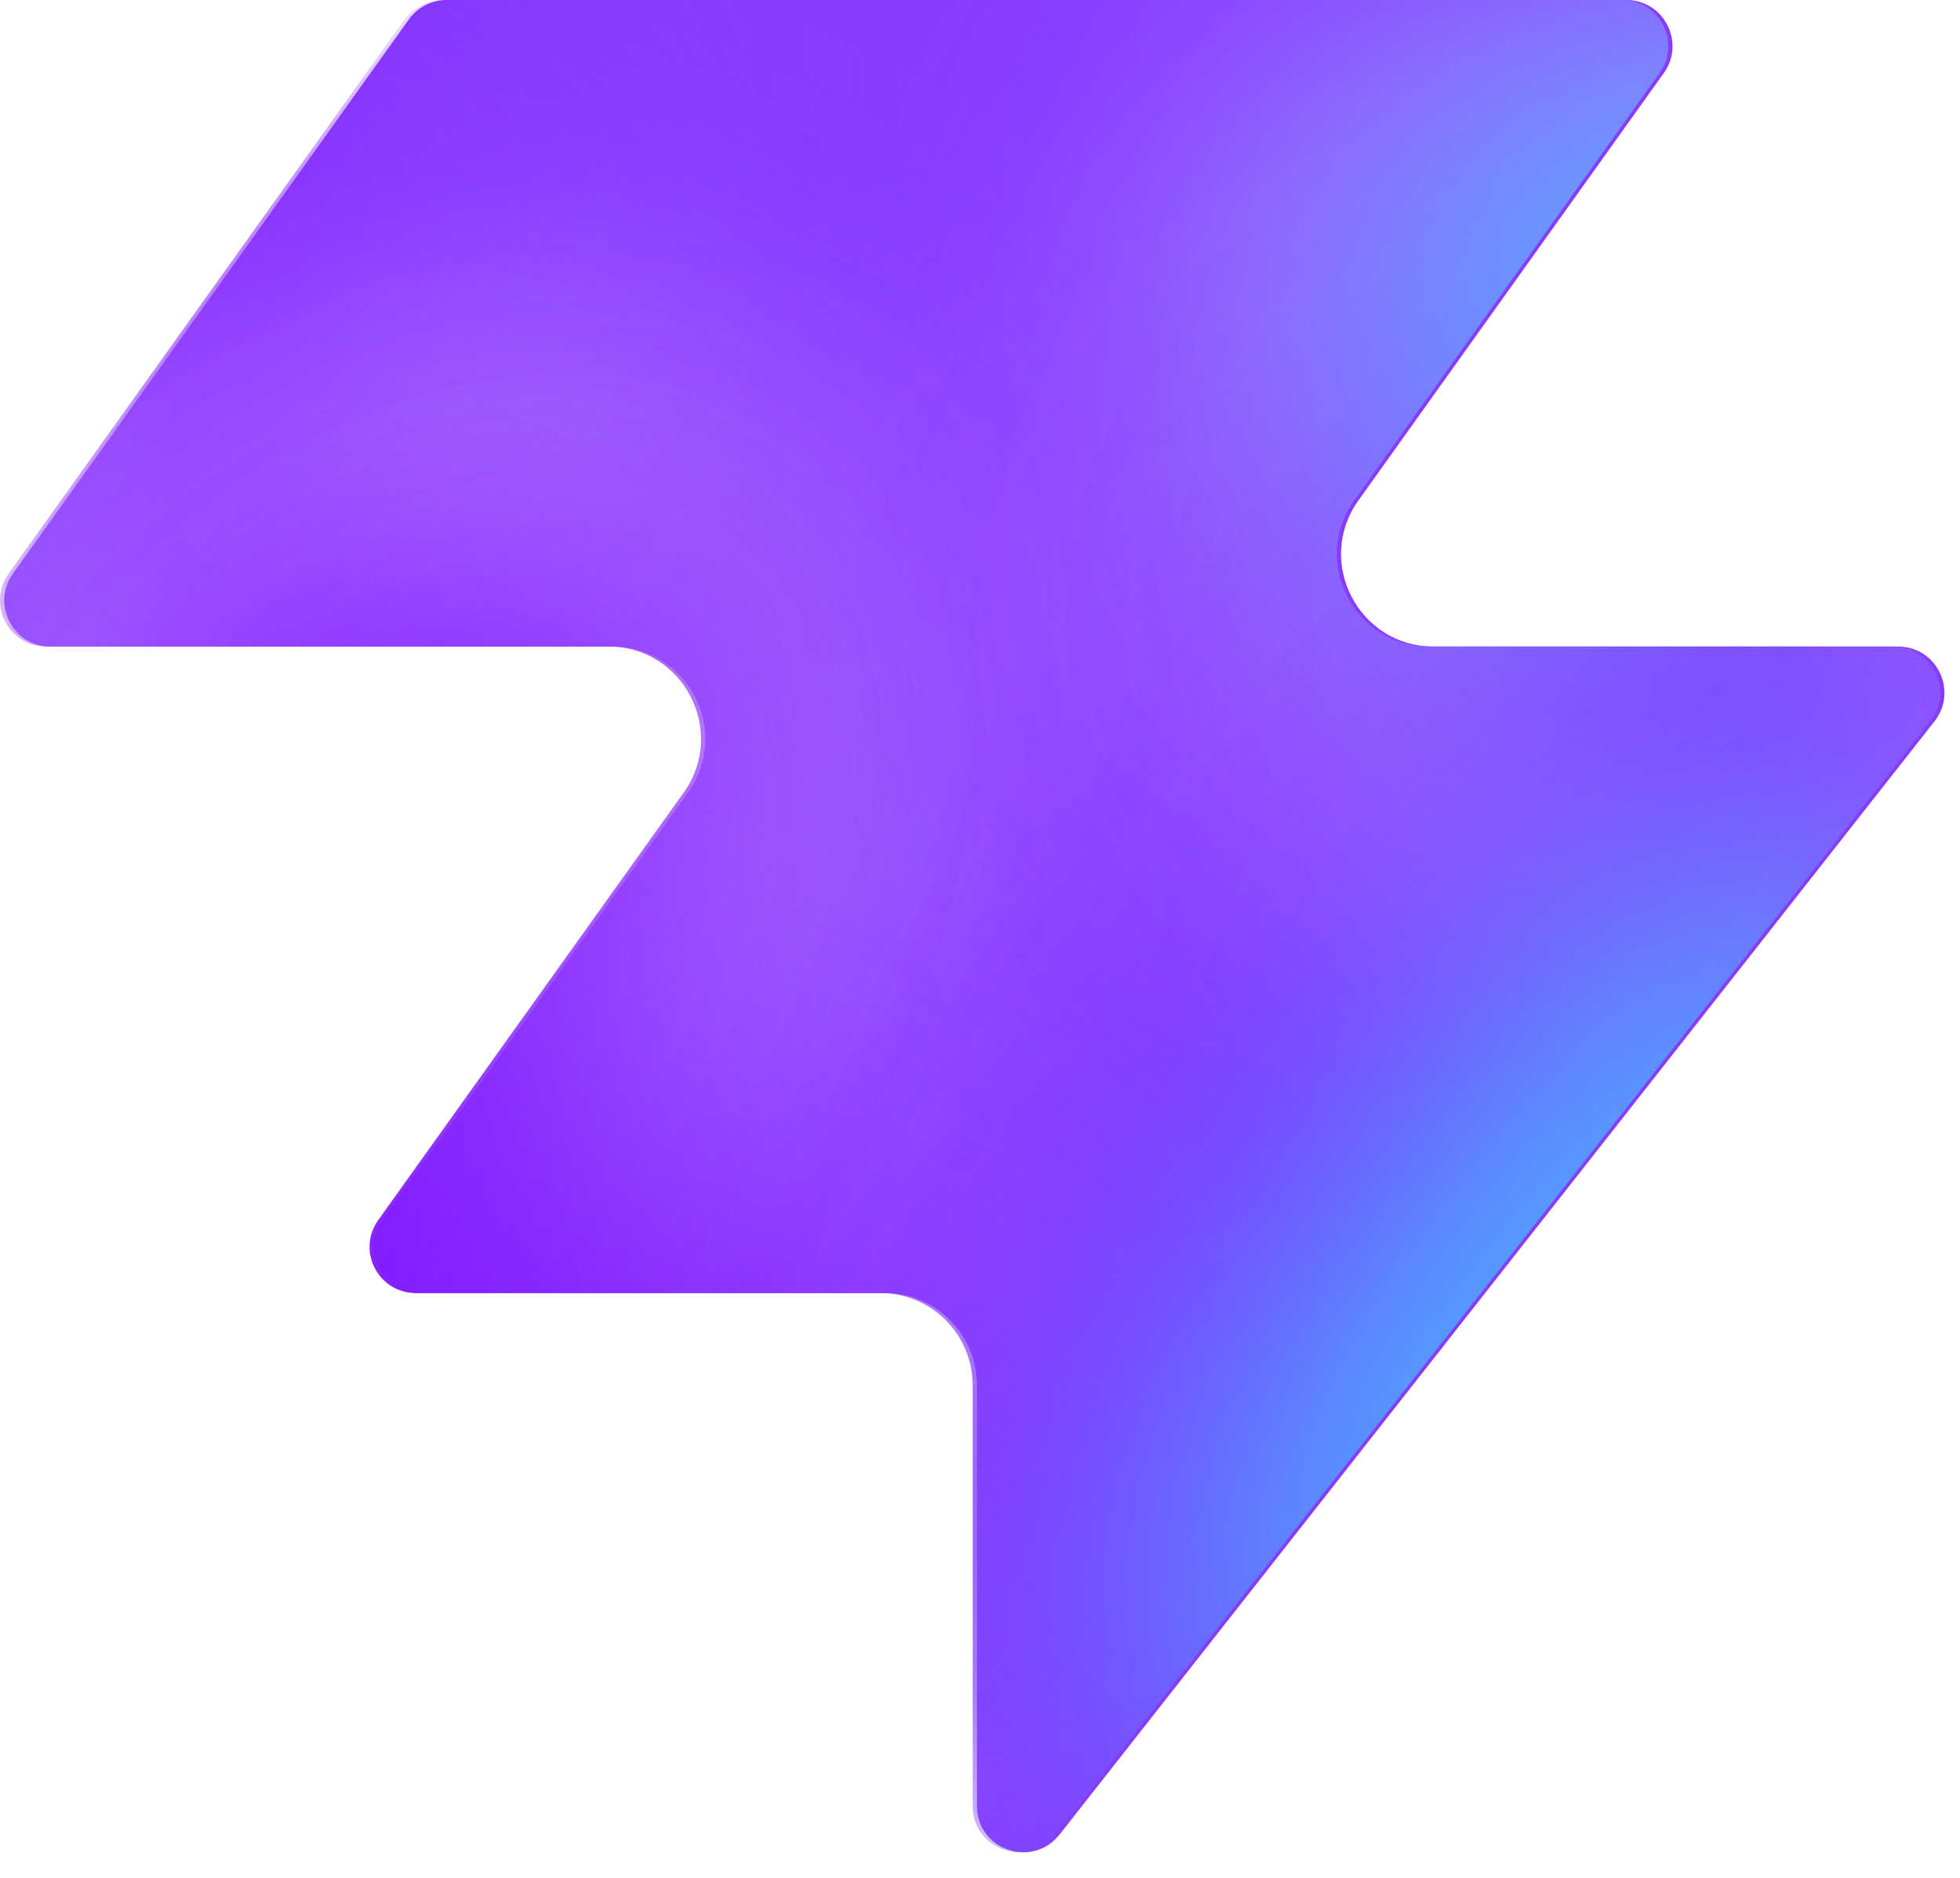
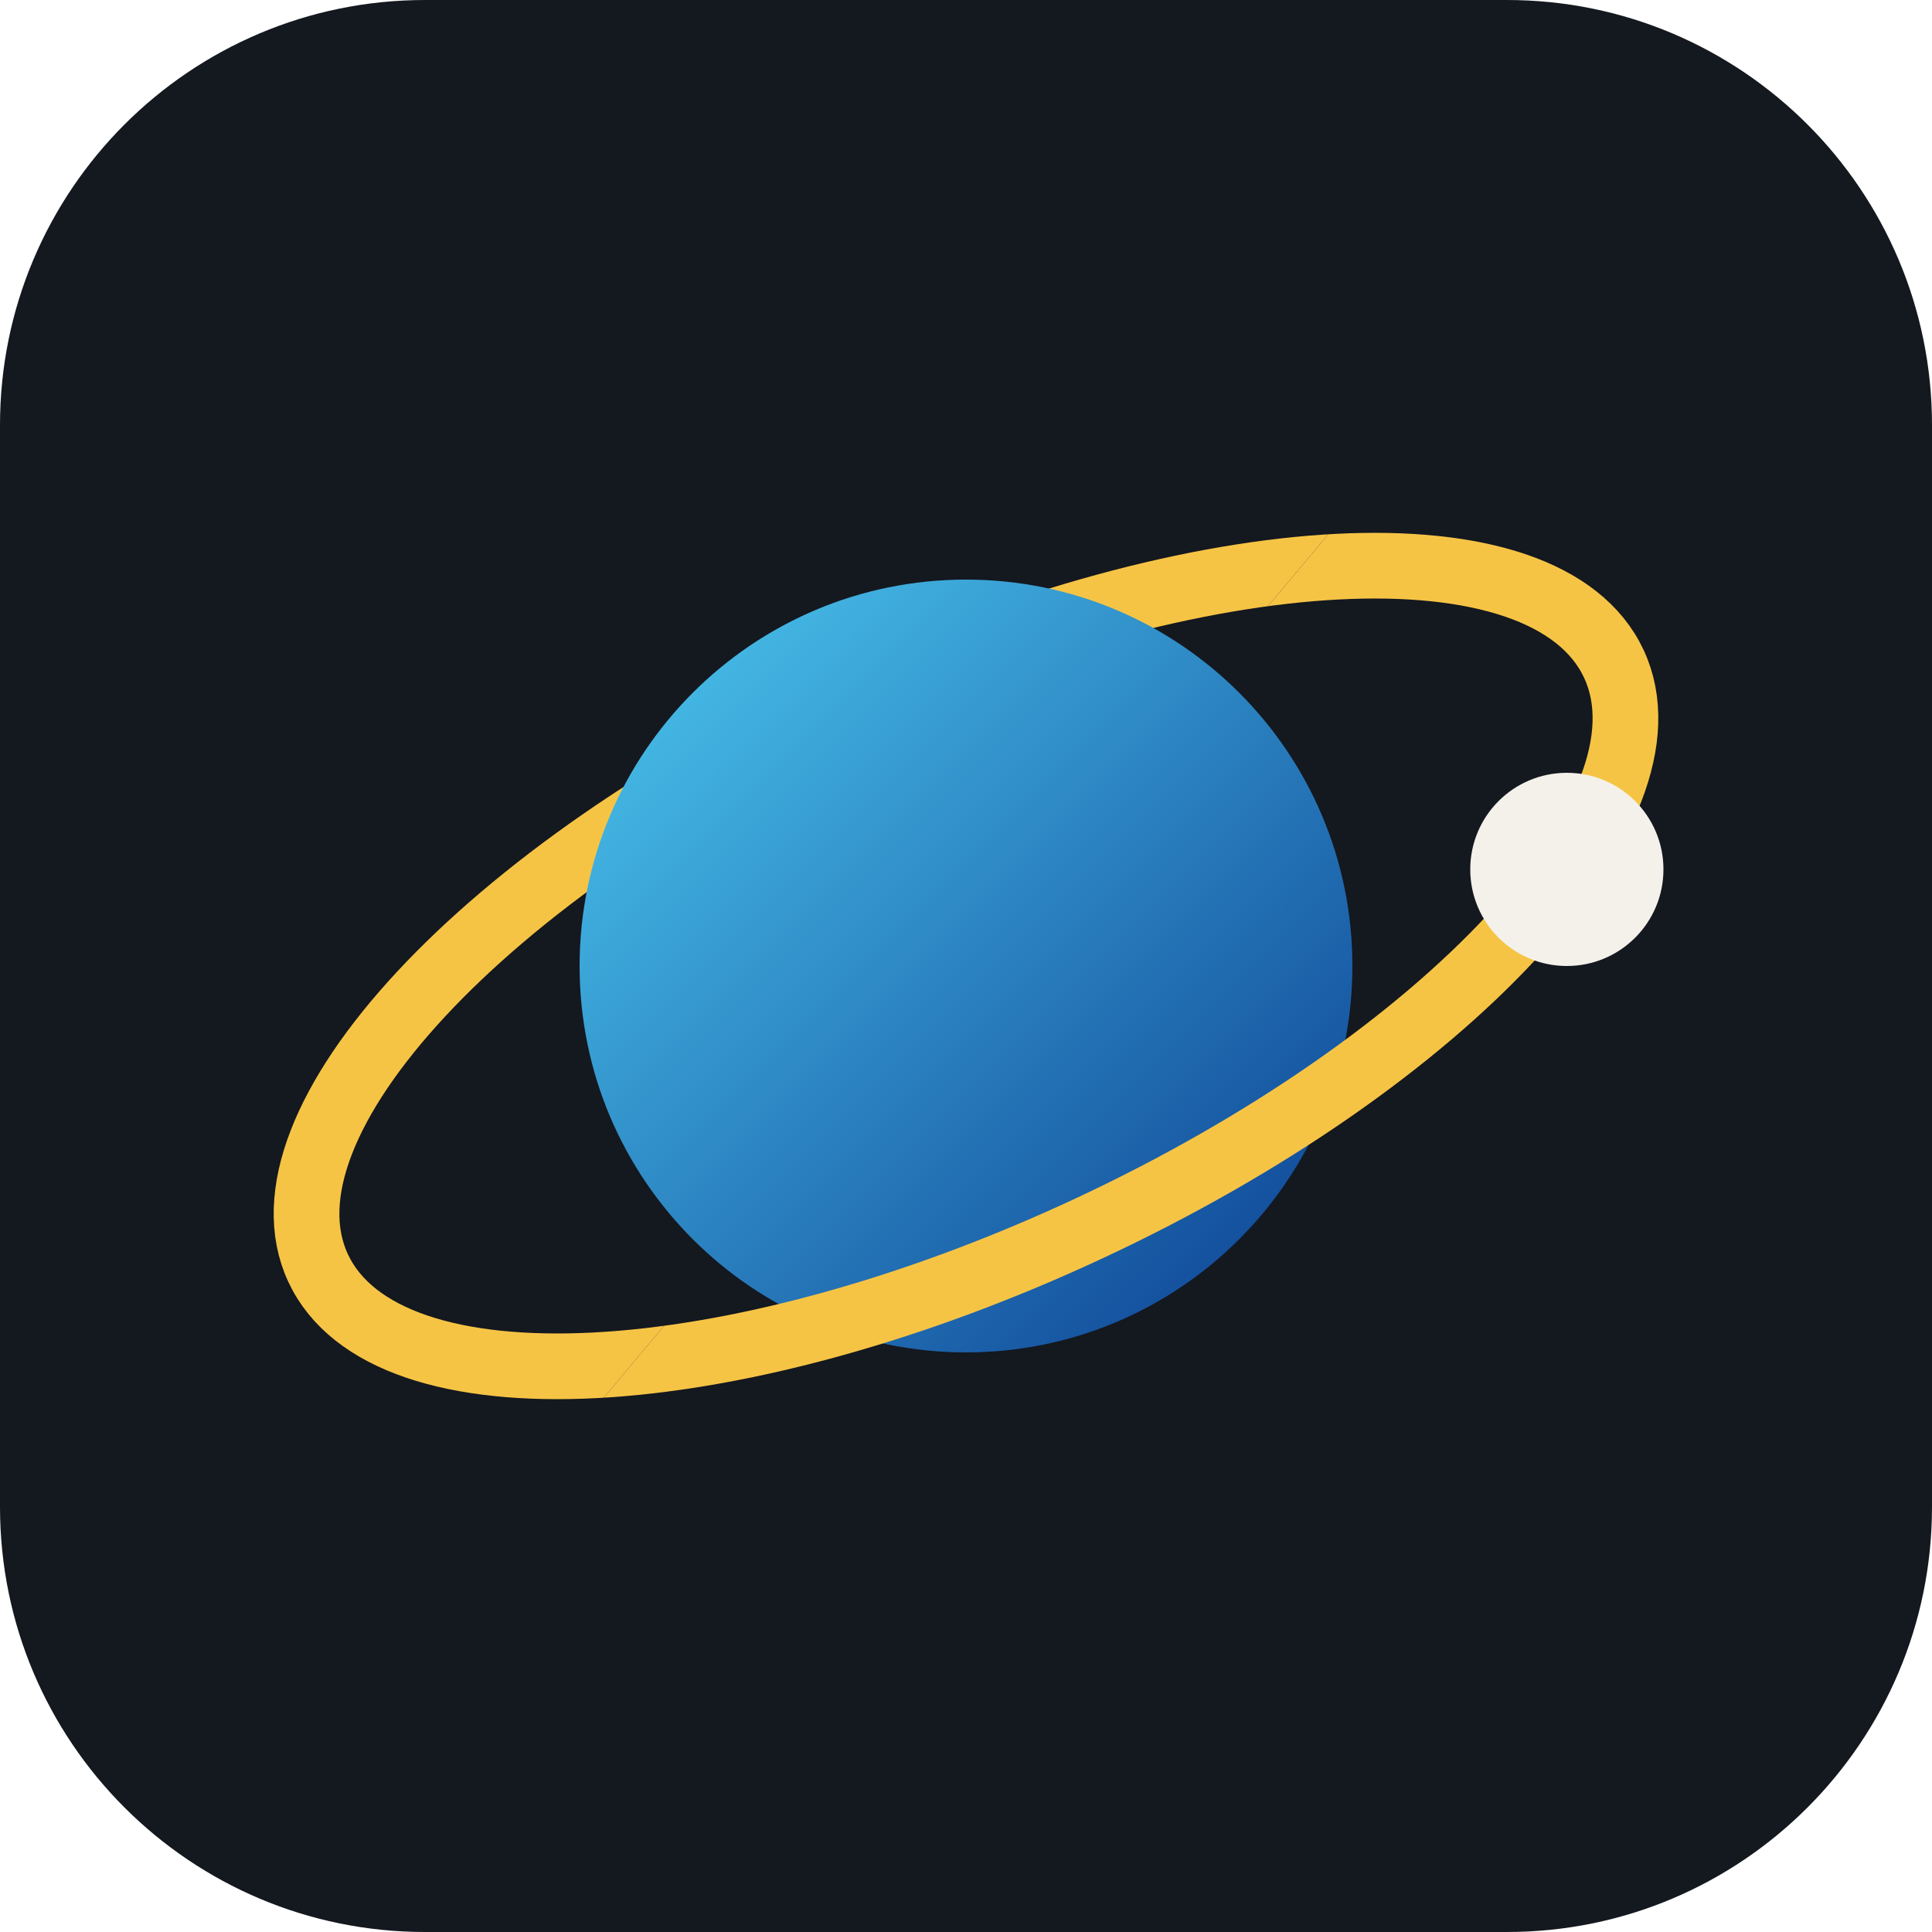
- <svg xmlns="http://www.w3.org/2000/svg" width="48" height="46" fill="none" viewBox="0 0 48 46">
-   <path fill="#863bff" d="M25.946 44.938c-.664.845-2.021.375-2.021-.698V33.937a2.26 2.26 0 0 0-2.262-2.262H10.287c-.92 0-1.456-1.04-.92-1.788l7.48-10.471c1.07-1.497 0-3.578-1.842-3.578H1.237c-.92 0-1.456-1.04-.92-1.788L10.013.474c.214-.297.556-.474.92-.474h28.894c.92 0 1.456 1.04.92 1.788l-7.48 10.471c-1.07 1.498 0 3.579 1.842 3.579h11.377c.943 0 1.473 1.088.89 1.83L25.947 44.94z" style="fill:#863bff;fill:color(display-p3 .525 .23 1);fill-opacity:1" />
-   <mask id="a" width="48" height="46" x="0" y="0" maskUnits="userSpaceOnUse" style="mask-type:alpha">
-     <path fill="#000" d="M25.842 44.938c-.664.844-2.021.375-2.021-.698V33.937a2.26 2.26 0 0 0-2.262-2.262H10.183c-.92 0-1.456-1.04-.92-1.788l7.48-10.471c1.07-1.498 0-3.579-1.842-3.579H1.133c-.92 0-1.456-1.04-.92-1.787L9.91.473c.214-.297.556-.474.92-.474h28.894c.92 0 1.456 1.04.92 1.788l-7.48 10.471c-1.07 1.498 0 3.578 1.842 3.578h11.377c.943 0 1.473 1.088.89 1.832L25.843 44.94z" style="fill:#000;fill-opacity:1" />
-   </mask>
-   <g mask="url(#a)">
-     <g filter="url(#b)">
-       <ellipse cx="5.508" cy="14.704" fill="#ede6ff" rx="5.508" ry="14.704" style="fill:#ede6ff;fill:color(display-p3 .927 .903 1);fill-opacity:1" transform="matrix(.00324 1 1 -.00324 -4.47 31.516)" />
-     </g>
-     <g filter="url(#c)">
-       <ellipse cx="10.399" cy="29.851" fill="#ede6ff" rx="10.399" ry="29.851" style="fill:#ede6ff;fill:color(display-p3 .927 .903 1);fill-opacity:1" transform="matrix(.00324 1 1 -.00324 -39.328 7.883)" />
-     </g>
-     <g filter="url(#d)">
-       <ellipse cx="5.508" cy="30.487" fill="#7e14ff" rx="5.508" ry="30.487" style="fill:#7e14ff;fill:color(display-p3 .492 .077 1);fill-opacity:1" transform="rotate(89.814 -25.913 -14.639)scale(1 -1)" />
-     </g>
-     <g filter="url(#e)">
-       <ellipse cx="5.508" cy="30.599" fill="#7e14ff" rx="5.508" ry="30.599" style="fill:#7e14ff;fill:color(display-p3 .492 .077 1);fill-opacity:1" transform="rotate(89.814 -32.644 -3.334)scale(1 -1)" />
-     </g>
-     <g filter="url(#f)">
-       <ellipse cx="5.508" cy="30.599" fill="#7e14ff" rx="5.508" ry="30.599" style="fill:#7e14ff;fill:color(display-p3 .492 .077 1);fill-opacity:1" transform="matrix(.00324 1 1 -.00324 -34.34 30.47)" />
-     </g>
-     <g filter="url(#g)">
-       <ellipse cx="14.072" cy="22.078" fill="#ede6ff" rx="14.072" ry="22.078" style="fill:#ede6ff;fill:color(display-p3 .927 .903 1);fill-opacity:1" transform="rotate(93.35 24.506 48.493)scale(-1 1)" />
-     </g>
-     <g filter="url(#h)">
-       <ellipse cx="3.47" cy="21.501" fill="#7e14ff" rx="3.47" ry="21.501" style="fill:#7e14ff;fill:color(display-p3 .492 .077 1);fill-opacity:1" transform="rotate(89.009 28.708 47.59)scale(-1 1)" />
-     </g>
-     <g filter="url(#i)">
-       <ellipse cx="3.47" cy="21.501" fill="#7e14ff" rx="3.47" ry="21.501" style="fill:#7e14ff;fill:color(display-p3 .492 .077 1);fill-opacity:1" transform="rotate(89.009 28.708 47.59)scale(-1 1)" />
-     </g>
-     <g filter="url(#j)">
-       <ellipse cx=".387" cy="8.972" fill="#7e14ff" rx="4.407" ry="29.108" style="fill:#7e14ff;fill:color(display-p3 .492 .077 1);fill-opacity:1" transform="rotate(39.51 .387 8.972)" />
-     </g>
-     <g filter="url(#k)">
-       <ellipse cx="47.523" cy="-6.092" fill="#7e14ff" rx="4.407" ry="29.108" style="fill:#7e14ff;fill:color(display-p3 .492 .077 1);fill-opacity:1" transform="rotate(37.892 47.523 -6.092)" />
-     </g>
-     <g filter="url(#l)">
-       <ellipse cx="41.412" cy="6.333" fill="#47bfff" rx="5.971" ry="9.665" style="fill:#47bfff;fill:color(display-p3 .28 .748 1);fill-opacity:1" transform="rotate(37.892 41.412 6.333)" />
-     </g>
-     <g filter="url(#m)">
-       <ellipse cx="-1.879" cy="38.332" fill="#7e14ff" rx="4.407" ry="29.108" style="fill:#7e14ff;fill:color(display-p3 .492 .077 1);fill-opacity:1" transform="rotate(37.892 -1.88 38.332)" />
-     </g>
-     <g filter="url(#n)">
-       <ellipse cx="-1.879" cy="38.332" fill="#7e14ff" rx="4.407" ry="29.108" style="fill:#7e14ff;fill:color(display-p3 .492 .077 1);fill-opacity:1" transform="rotate(37.892 -1.88 38.332)" />
-     </g>
-     <g filter="url(#o)">
-       <ellipse cx="35.651" cy="29.907" fill="#7e14ff" rx="4.407" ry="29.108" style="fill:#7e14ff;fill:color(display-p3 .492 .077 1);fill-opacity:1" transform="rotate(37.892 35.651 29.907)" />
-     </g>
-     <g filter="url(#p)">
-       <ellipse cx="38.418" cy="32.4" fill="#47bfff" rx="5.971" ry="15.297" style="fill:#47bfff;fill:color(display-p3 .28 .748 1);fill-opacity:1" transform="rotate(37.892 38.418 32.4)" />
-     </g>
-   </g>
+ <svg xmlns="http://www.w3.org/2000/svg" viewBox="0 0 100 100">
  <defs>
-     <filter id="b" width="60.045" height="41.654" x="-19.77" y="16.149" color-interpolation-filters="sRGB" filterUnits="userSpaceOnUse">
-       <feFlood flood-opacity="0" result="BackgroundImageFix" />
-       <feBlend in="SourceGraphic" in2="BackgroundImageFix" result="shape" />
-       <feGaussianBlur result="effect1_foregroundBlur_2002_17158" stdDeviation="7.659" />
-     </filter>
-     <filter id="c" width="90.34" height="51.437" x="-54.613" y="-7.533" color-interpolation-filters="sRGB" filterUnits="userSpaceOnUse">
-       <feFlood flood-opacity="0" result="BackgroundImageFix" />
-       <feBlend in="SourceGraphic" in2="BackgroundImageFix" result="shape" />
-       <feGaussianBlur result="effect1_foregroundBlur_2002_17158" stdDeviation="7.659" />
-     </filter>
-     <filter id="d" width="79.355" height="29.4" x="-49.64" y="2.03" color-interpolation-filters="sRGB" filterUnits="userSpaceOnUse">
-       <feFlood flood-opacity="0" result="BackgroundImageFix" />
-       <feBlend in="SourceGraphic" in2="BackgroundImageFix" result="shape" />
-       <feGaussianBlur result="effect1_foregroundBlur_2002_17158" stdDeviation="4.596" />
-     </filter>
-     <filter id="e" width="79.579" height="29.4" x="-45.045" y="20.029" color-interpolation-filters="sRGB" filterUnits="userSpaceOnUse">
-       <feFlood flood-opacity="0" result="BackgroundImageFix" />
-       <feBlend in="SourceGraphic" in2="BackgroundImageFix" result="shape" />
-       <feGaussianBlur result="effect1_foregroundBlur_2002_17158" stdDeviation="4.596" />
-     </filter>
-     <filter id="f" width="79.579" height="29.4" x="-43.513" y="21.178" color-interpolation-filters="sRGB" filterUnits="userSpaceOnUse">
-       <feFlood flood-opacity="0" result="BackgroundImageFix" />
-       <feBlend in="SourceGraphic" in2="BackgroundImageFix" result="shape" />
-       <feGaussianBlur result="effect1_foregroundBlur_2002_17158" stdDeviation="4.596" />
-     </filter>
-     <filter id="g" width="74.749" height="58.852" x="15.756" y="-17.901" color-interpolation-filters="sRGB" filterUnits="userSpaceOnUse">
-       <feFlood flood-opacity="0" result="BackgroundImageFix" />
-       <feBlend in="SourceGraphic" in2="BackgroundImageFix" result="shape" />
-       <feGaussianBlur result="effect1_foregroundBlur_2002_17158" stdDeviation="7.659" />
-     </filter>
-     <filter id="h" width="61.377" height="25.362" x="23.548" y="2.284" color-interpolation-filters="sRGB" filterUnits="userSpaceOnUse">
-       <feFlood flood-opacity="0" result="BackgroundImageFix" />
-       <feBlend in="SourceGraphic" in2="BackgroundImageFix" result="shape" />
-       <feGaussianBlur result="effect1_foregroundBlur_2002_17158" stdDeviation="4.596" />
-     </filter>
-     <filter id="i" width="61.377" height="25.362" x="23.548" y="2.284" color-interpolation-filters="sRGB" filterUnits="userSpaceOnUse">
-       <feFlood flood-opacity="0" result="BackgroundImageFix" />
-       <feBlend in="SourceGraphic" in2="BackgroundImageFix" result="shape" />
-       <feGaussianBlur result="effect1_foregroundBlur_2002_17158" stdDeviation="4.596" />
-     </filter>
-     <filter id="j" width="56.045" height="63.649" x="-27.636" y="-22.853" color-interpolation-filters="sRGB" filterUnits="userSpaceOnUse">
-       <feFlood flood-opacity="0" result="BackgroundImageFix" />
-       <feBlend in="SourceGraphic" in2="BackgroundImageFix" result="shape" />
-       <feGaussianBlur result="effect1_foregroundBlur_2002_17158" stdDeviation="4.596" />
-     </filter>
-     <filter id="k" width="54.814" height="64.646" x="20.116" y="-38.415" color-interpolation-filters="sRGB" filterUnits="userSpaceOnUse">
-       <feFlood flood-opacity="0" result="BackgroundImageFix" />
-       <feBlend in="SourceGraphic" in2="BackgroundImageFix" result="shape" />
-       <feGaussianBlur result="effect1_foregroundBlur_2002_17158" stdDeviation="4.596" />
-     </filter>
-     <filter id="l" width="33.541" height="35.313" x="24.641" y="-11.323" color-interpolation-filters="sRGB" filterUnits="userSpaceOnUse">
-       <feFlood flood-opacity="0" result="BackgroundImageFix" />
-       <feBlend in="SourceGraphic" in2="BackgroundImageFix" result="shape" />
-       <feGaussianBlur result="effect1_foregroundBlur_2002_17158" stdDeviation="4.596" />
-     </filter>
-     <filter id="m" width="54.814" height="64.646" x="-29.286" y="6.009" color-interpolation-filters="sRGB" filterUnits="userSpaceOnUse">
-       <feFlood flood-opacity="0" result="BackgroundImageFix" />
-       <feBlend in="SourceGraphic" in2="BackgroundImageFix" result="shape" />
-       <feGaussianBlur result="effect1_foregroundBlur_2002_17158" stdDeviation="4.596" />
-     </filter>
-     <filter id="n" width="54.814" height="64.646" x="-29.286" y="6.009" color-interpolation-filters="sRGB" filterUnits="userSpaceOnUse">
-       <feFlood flood-opacity="0" result="BackgroundImageFix" />
-       <feBlend in="SourceGraphic" in2="BackgroundImageFix" result="shape" />
-       <feGaussianBlur result="effect1_foregroundBlur_2002_17158" stdDeviation="4.596" />
-     </filter>
-     <filter id="o" width="54.814" height="64.646" x="8.244" y="-2.416" color-interpolation-filters="sRGB" filterUnits="userSpaceOnUse">
-       <feFlood flood-opacity="0" result="BackgroundImageFix" />
-       <feBlend in="SourceGraphic" in2="BackgroundImageFix" result="shape" />
-       <feGaussianBlur result="effect1_foregroundBlur_2002_17158" stdDeviation="4.596" />
-     </filter>
-     <filter id="p" width="39.409" height="43.623" x="18.713" y="10.588" color-interpolation-filters="sRGB" filterUnits="userSpaceOnUse">
-       <feFlood flood-opacity="0" result="BackgroundImageFix" />
-       <feBlend in="SourceGraphic" in2="BackgroundImageFix" result="shape" />
-       <feGaussianBlur result="effect1_foregroundBlur_2002_17158" stdDeviation="4.596" />
-     </filter>
+     <linearGradient id="p" x1="0" y1="0" x2="1" y2="1">
+       <stop offset="0" stop-color="#4cc9f0" />
+       <stop offset="1" stop-color="#0b3d91" />
+     </linearGradient>
+     <clipPath id="back">
+       <rect x="0" y="0" width="100" height="50" transform="rotate(-25.0 50 50)" />
+     </clipPath>
  </defs>
+   <rect width="100" height="100" rx="22" fill="#14181f" />
+   <ellipse cx="50" cy="50" rx="37.0" ry="15.0" fill="none" stroke="#f6c445" stroke-width="3.4" transform="rotate(-25.0 50 50)" clip-path="url(#back)" />
+   <circle cx="50" cy="50" r="20.0" fill="url(#p)" />
+   <ellipse cx="50" cy="50" rx="37.0" ry="15.0" fill="none" stroke="#f6c445" stroke-width="3.4" transform="rotate(-25.0 50 50)" clip-path="url(#front)" />
+   <clipPath id="front">
+     <rect x="0" y="50" width="100" height="50" transform="rotate(-25.0 50 50)" />
+   </clipPath>
+   <circle cx="81.1" cy="45.0" r="5" fill="#f3f1ea" />
</svg>
